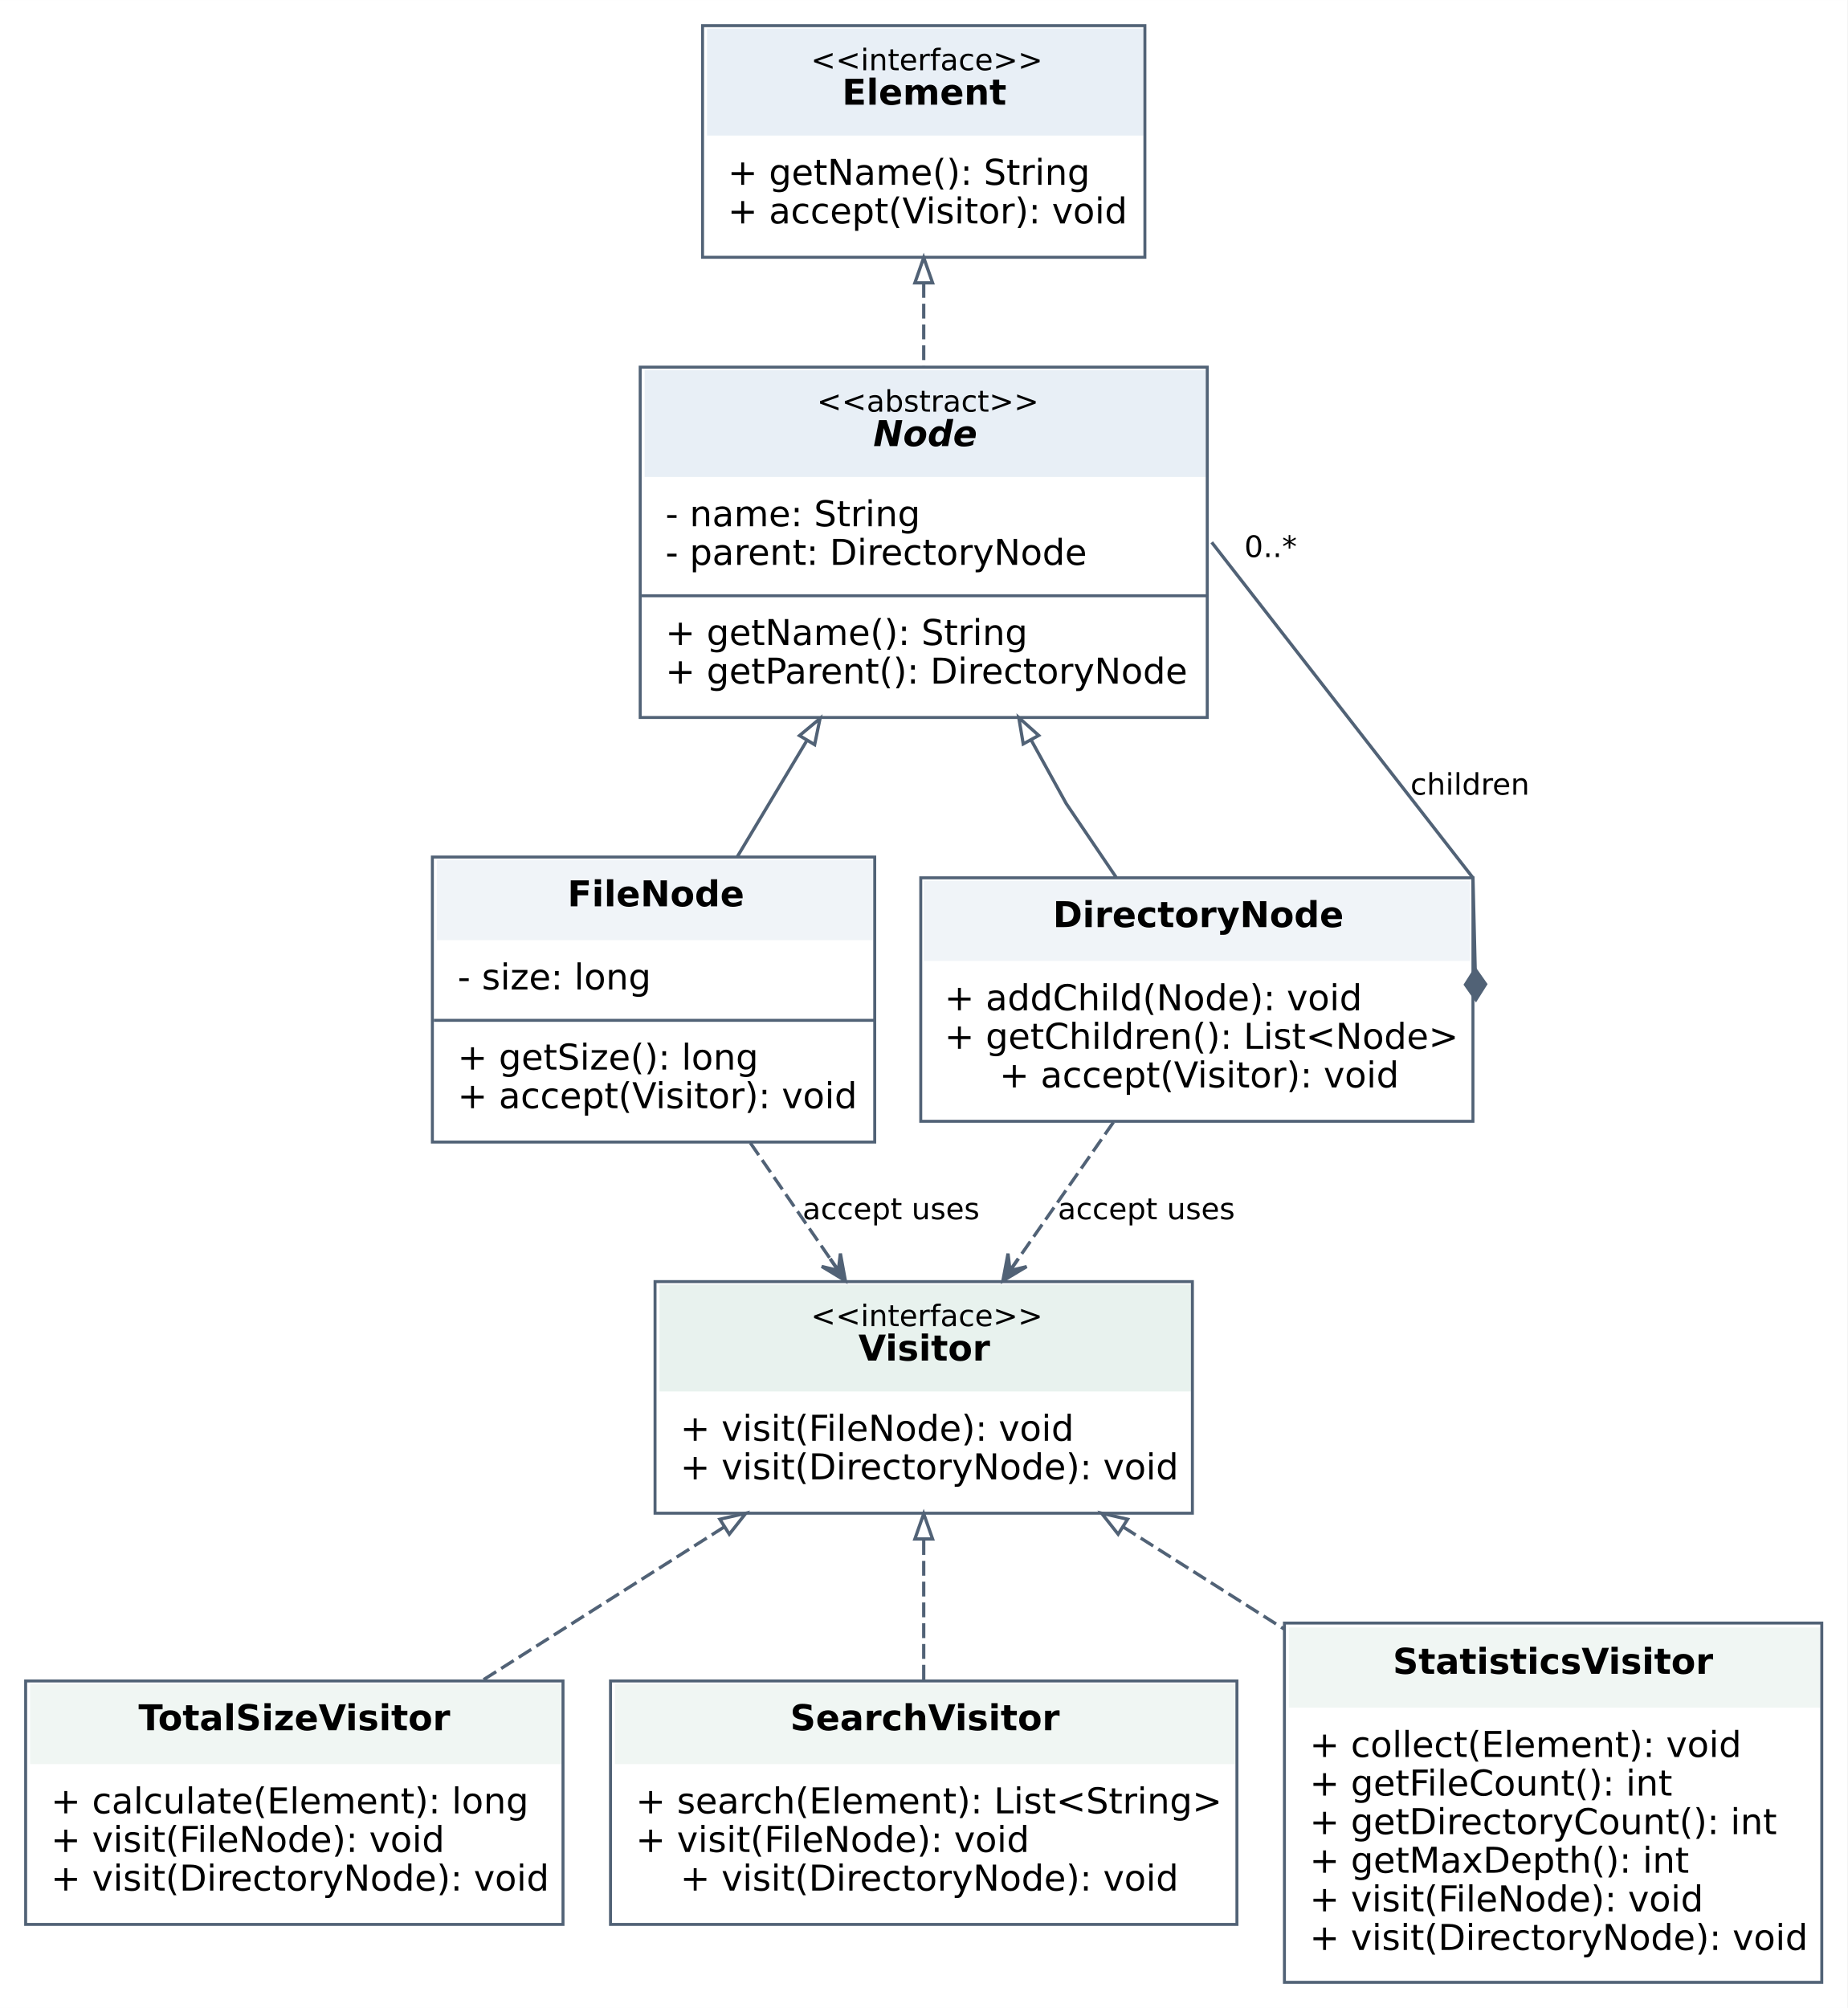
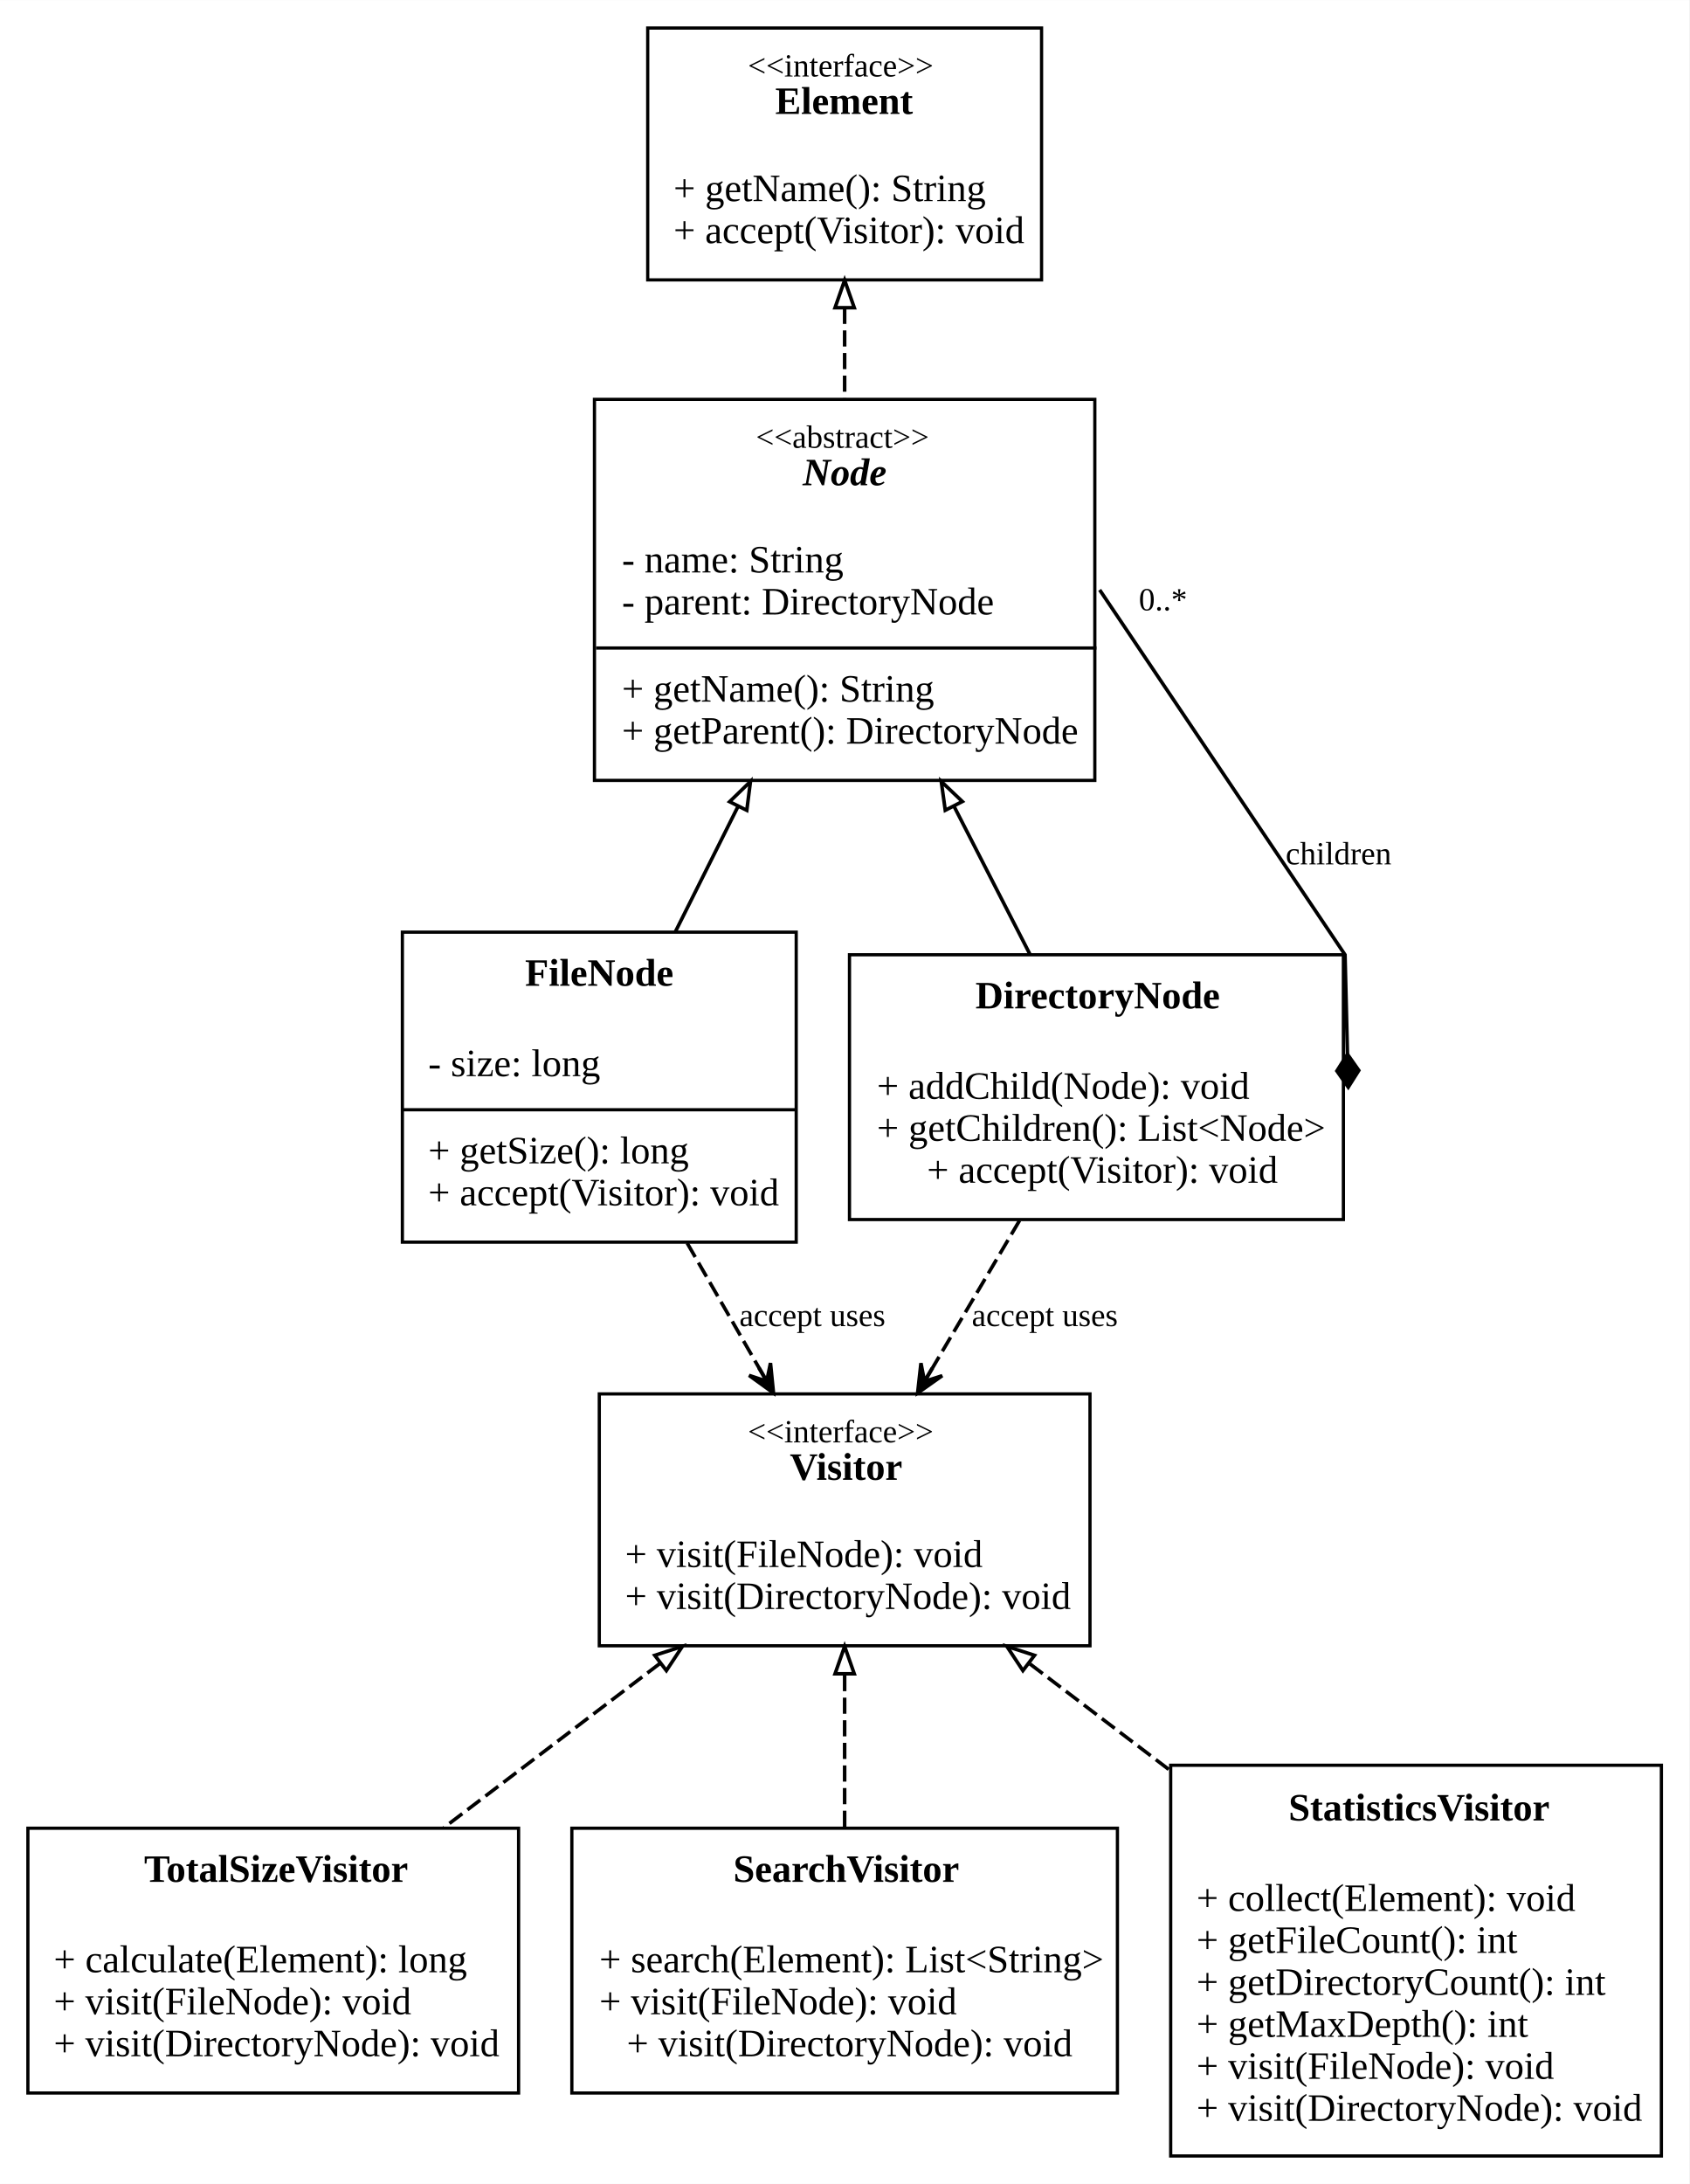
- <svg xmlns="http://www.w3.org/2000/svg" width="622pt" height="676pt" viewBox="0.00 0.00 622.28 676.28">
+ <svg xmlns="http://www.w3.org/2000/svg" width="523pt" height="676pt" viewBox="0.00 0.00 523.28 676.28">
  <g id="graph0" class="graph" transform="scale(1 1) rotate(0) translate(8.64 667.64)">
-     <polygon fill="white" stroke="transparent" points="-8.64,8.64 -8.64,-667.64 613.64,-667.64 613.64,8.64 -8.64,8.64" />
+     <polygon fill="white" stroke="transparent" points="-8.64,8.64 -8.64,-667.64 514.64,-667.64 514.64,8.64 -8.64,8.64" />
    <g id="edge1" class="edge">
-       <path fill="none" stroke="#516276" stroke-width="1.1" stroke-dasharray="5,2" d="M302.5,-572.36C302.5,-563.27 302.5,-553.62 302.5,-544.21" />
-       <polygon fill="none" stroke="#516276" stroke-width="1.1" points="299.53,-572.39 302.5,-580.89 305.48,-572.39 299.53,-572.39" />
+       <path fill="none" stroke="#000000" stroke-width="1.1" stroke-dasharray="5,2" d="M253,-572.36C253,-563.27 253,-553.62 253,-544.21" />
+       <polygon fill="none" stroke="#000000" stroke-width="1.1" points="250.03,-572.39 253,-580.89 255.98,-572.39 250.03,-572.39" />
    </g>
    <g id="edge2" class="edge">
-       <path fill="none" stroke="#516276" stroke-width="1.1" d="M263,-418.01C255.15,-404.92 247.07,-391.42 239.7,-379.1" />
-       <polygon fill="none" stroke="#516276" stroke-width="1.1" points="260.66,-419.9 267.58,-425.67 265.76,-416.85 260.66,-419.9" />
+       <path fill="none" stroke="#000000" stroke-width="1.1" d="M220.01,-418.01C213.46,-404.92 206.71,-391.42 200.55,-379.1" />
+       <polygon fill="none" stroke="#000000" stroke-width="1.1" points="217.37,-419.4 223.83,-425.67 222.69,-416.73 217.37,-419.4" />
    </g>
    <g id="edge3" class="edge">
-       <path fill="none" stroke="#516276" stroke-width="1.1" d="M338.69,-418.4C345.48,-406.09 350.5,-397 350.5,-397 350.5,-397 358.33,-385.43 367.39,-372.06" />
-       <polygon fill="none" stroke="#516276" stroke-width="1.1" points="336.02,-417.09 334.52,-425.97 341.23,-419.96 336.02,-417.09" />
+       <path fill="none" stroke="#000000" stroke-width="1.1" d="M286.85,-418.04C294.88,-402.38 303.22,-386.14 310.45,-372.05" />
+       <polygon fill="none" stroke="#000000" stroke-width="1.1" points="284.17,-416.75 282.93,-425.67 289.46,-419.46 284.17,-416.75" />
    </g>
    <g id="edge5" class="edge">
-       <path fill="none" stroke="#516276" stroke-width="1.1" stroke-dasharray="5,2" d="M244.1,-282.72C252.88,-269.98 262.36,-256.23 271.08,-243.58" />
-       <polygon fill="#516276" stroke="#516276" stroke-width="1.1" points="276.11,-236.28 274.43,-245.45 273.74,-239.81 271.33,-243.31 271.28,-243.28 271.24,-243.25 273.66,-239.75 268.14,-241.11 276.11,-236.28 276.11,-236.28" />
-       <text text-anchor="middle" x="291.5" y="-257" font-family="DejaVu Sans" font-size="10.00">accept uses</text>
+       <path fill="none" stroke="#000000" stroke-width="1.1" stroke-dasharray="5,2" d="M204.22,-282.72C211.49,-270.1 219.33,-256.48 226.55,-243.94" />
+       <polygon fill="#000000" stroke="#000000" stroke-width="1.1" points="230.96,-236.28 230.03,-245.56 228.88,-239.99 226.76,-243.67 226.72,-243.65 226.67,-243.62 228.8,-239.94 223.4,-241.74 230.96,-236.28 230.96,-236.28" />
+       <text text-anchor="middle" x="243" y="-257" font-family="Times New Roman" font-size="10.00">accept uses</text>
    </g>
    <g id="edge4" class="edge">
-       <path fill="none" stroke="#516276" stroke-width="1.1" d="M488.25,-341.35C487.95,-353.49 487.5,-372 487.5,-372 487.5,-372 399.5,-485 399.5,-485" />
-       <polygon fill="#516276" stroke="#516276" stroke-width="1.1" points="488.25,-341.2 484.98,-336.02 488.5,-331 491.77,-336.18 488.25,-341.2" />
-       <text text-anchor="middle" x="486.5" y="-400" font-family="DejaVu Sans" font-size="10.00">children</text>
-       <text text-anchor="middle" x="419.35" y="-480.03" font-family="DejaVu Sans" font-size="10.00">0..*</text>
+       <path fill="none" stroke="#000000" stroke-width="1.1" d="M408.75,-341.35C408.45,-353.49 408,-372 408,-372 408,-372 332,-485 332,-485" />
+       <polygon fill="#000000" stroke="#000000" stroke-width="1.1" points="408.75,-341.2 405.48,-336.02 409,-331 412.27,-336.18 408.75,-341.2" />
+       <text text-anchor="middle" x="406" y="-400" font-family="Times New Roman" font-size="10.00">children</text>
+       <text text-anchor="middle" x="351.63" y="-478.66" font-family="Times New Roman" font-size="10.00">0..*</text>
    </g>
    <g id="edge6" class="edge">
-       <path fill="none" stroke="#516276" stroke-width="1.1" stroke-dasharray="5,2" d="M366.4,-289.68C356.22,-275.08 344.67,-258.5 334.21,-243.49" />
-       <polygon fill="#516276" stroke="#516276" stroke-width="1.1" points="329.17,-236.27 337.17,-241.05 331.64,-239.73 334.07,-243.21 334.03,-243.24 333.99,-243.27 331.56,-239.78 330.89,-245.43 329.17,-236.27 329.17,-236.27" />
-       <text text-anchor="middle" x="377.5" y="-257" font-family="DejaVu Sans" font-size="10.00">accept uses</text>
+       <path fill="none" stroke="#000000" stroke-width="1.1" stroke-dasharray="5,2" d="M307.17,-289.68C298.63,-275.22 288.93,-258.8 280.13,-243.9" />
+       <polygon fill="#000000" stroke="#000000" stroke-width="1.1" points="275.61,-236.27 283.23,-241.64 277.82,-239.9 279.98,-243.56 279.94,-243.59 279.89,-243.61 277.73,-239.95 276.64,-245.53 275.61,-236.27 275.61,-236.27" />
+       <text text-anchor="middle" x="315" y="-257" font-family="Times New Roman" font-size="10.00">accept uses</text>
    </g>
    <g id="edge7" class="edge">
-       <path fill="none" stroke="#516276" stroke-width="1.1" stroke-dasharray="5,2" d="M235.32,-153.38C209.16,-136.78 179.34,-117.86 153.58,-101.52" />
-       <polygon fill="none" stroke="#516276" stroke-width="1.1" points="233.83,-155.96 242.6,-158 237.02,-150.93 233.83,-155.96" />
+       <path fill="none" stroke="#000000" stroke-width="1.1" stroke-dasharray="5,2" d="M195.87,-152.59C174.34,-136.23 149.96,-117.71 128.84,-101.66" />
+       <polygon fill="none" stroke="#000000" stroke-width="1.1" points="194.18,-155.04 202.75,-157.82 197.78,-150.31 194.18,-155.04" />
    </g>
    <g id="edge8" class="edge">
-       <path fill="none" stroke="#516276" stroke-width="1.1" stroke-dasharray="5,2" d="M302.5,-148.94C302.5,-133.51 302.5,-116.52 302.5,-101.66" />
-       <polygon fill="none" stroke="#516276" stroke-width="1.1" points="299.53,-149.32 302.5,-157.82 305.48,-149.32 299.53,-149.32" />
+       <path fill="none" stroke="#000000" stroke-width="1.1" stroke-dasharray="5,2" d="M253,-148.94C253,-133.51 253,-116.52 253,-101.66" />
+       <polygon fill="none" stroke="#000000" stroke-width="1.1" points="250.03,-149.32 253,-157.82 255.98,-149.32 250.03,-149.32" />
    </g>
    <g id="edge9" class="edge">
-       <path fill="none" stroke="#516276" stroke-width="1.1" stroke-dasharray="5,2" d="M369.67,-153.38C386.88,-142.46 405.68,-130.54 423.86,-119" />
-       <polygon fill="none" stroke="#516276" stroke-width="1.1" points="367.98,-150.93 362.4,-158 371.17,-155.96 367.98,-150.93" />
+       <path fill="none" stroke="#000000" stroke-width="1.1" stroke-dasharray="5,2" d="M310.38,-152.4C324.24,-141.87 339.27,-130.45 353.84,-119.38" />
+       <polygon fill="none" stroke="#000000" stroke-width="1.1" points="308.22,-150.31 303.25,-157.82 311.82,-155.04 308.22,-150.31" />
    </g>
    <g id="node1" class="node">
-       <polygon fill="#e8eff6" stroke="transparent" points="229.5,-622 229.5,-658 376.5,-658 376.5,-622 229.5,-622" />
-       <text text-anchor="start" x="264.5" y="-644" font-family="DejaVu Sans" font-size="10.00">&lt;&lt;interface&gt;&gt;</text>
-       <text text-anchor="start" x="275" y="-632.4" font-family="DejaVu Sans" font-weight="bold" font-size="12.00">Element</text>
-       <text text-anchor="start" x="236.5" y="-605.4" font-family="DejaVu Sans" font-size="12.00">+ getName(): String</text>
-       <text text-anchor="start" x="236.5" y="-592.4" font-family="DejaVu Sans" font-size="12.00">+ accept(Visitor): void</text>
-       <polygon fill="none" stroke="#516276" points="228,-581 228,-659 377,-659 377,-581 228,-581" />
+       <polygon fill="white" stroke="transparent" points="193,-622 193,-658 313,-658 313,-622 193,-622" />
+       <text text-anchor="start" x="223" y="-644" font-family="Times New Roman" font-size="10.00">&lt;&lt;interface&gt;&gt;</text>
+       <text text-anchor="start" x="231.5" y="-632.4" font-family="Times New Roman" font-weight="bold" font-size="12.00">Element</text>
+       <text text-anchor="start" x="200" y="-605.4" font-family="Times New Roman" font-size="12.00">+ getName(): String</text>
+       <text text-anchor="start" x="200" y="-592.4" font-family="Times New Roman" font-size="12.00">+ accept(Visitor): void</text>
+       <polygon fill="none" stroke="#000000" points="192,-581 192,-659 314,-659 314,-581 192,-581" />
    </g>
    <g id="node2" class="node">
-       <polygon fill="#e8eff6" stroke="transparent" points="208.5,-507 208.5,-543 397.5,-543 397.5,-507 208.5,-507" />
-       <text text-anchor="start" x="266.5" y="-529" font-family="DejaVu Sans" font-size="10.00">&lt;&lt;abstract&gt;&gt;</text>
-       <text text-anchor="start" x="285.5" y="-517.4" font-family="DejaVu Sans" font-weight="bold" font-style="italic" font-size="12.00">Node</text>
-       <text text-anchor="start" x="215.5" y="-490.4" font-family="DejaVu Sans" font-size="12.00">- name: String</text>
-       <text text-anchor="start" x="215.5" y="-477.4" font-family="DejaVu Sans" font-size="12.00">- parent: DirectoryNode</text>
-       <text text-anchor="start" x="215.5" y="-450.4" font-family="DejaVu Sans" font-size="12.00">+ getName(): String</text>
-       <text text-anchor="start" x="215.5" y="-437.4" font-family="DejaVu Sans" font-size="12.00">+ getParent(): DirectoryNode</text>
-       <polygon fill="#516276" stroke="#516276" points="207.5,-467 207.5,-467 398.5,-467 398.5,-467 207.5,-467" />
-       <polygon fill="none" stroke="#516276" points="207,-426 207,-544 398,-544 398,-426 207,-426" />
+       <polygon fill="white" stroke="transparent" points="177,-507 177,-543 330,-543 330,-507 177,-507" />
+       <text text-anchor="start" x="225.5" y="-529" font-family="Times New Roman" font-size="10.00">&lt;&lt;abstract&gt;&gt;</text>
+       <text text-anchor="start" x="240" y="-517.4" font-family="Times New Roman" font-weight="bold" font-style="italic" font-size="12.00">Node</text>
+       <text text-anchor="start" x="184" y="-490.4" font-family="Times New Roman" font-size="12.00">- name: String</text>
+       <text text-anchor="start" x="184" y="-477.4" font-family="Times New Roman" font-size="12.00">- parent: DirectoryNode</text>
+       <text text-anchor="start" x="184" y="-450.4" font-family="Times New Roman" font-size="12.00">+ getName(): String</text>
+       <text text-anchor="start" x="184" y="-437.4" font-family="Times New Roman" font-size="12.00">+ getParent(): DirectoryNode</text>
+       <polygon fill="#000000" stroke="#000000" points="176,-467 176,-467 331,-467 331,-467 176,-467" />
+       <polygon fill="none" stroke="#000000" points="175.5,-426 175.5,-544 330.5,-544 330.5,-426 175.5,-426" />
    </g>
    <g id="node3" class="node">
-       <polygon fill="#f0f4f8" stroke="transparent" points="138.5,-351 138.5,-378 285.5,-378 285.5,-351 138.5,-351" />
-       <text text-anchor="start" x="182.5" y="-362.4" font-family="DejaVu Sans" font-weight="bold" font-size="12.00">FileNode</text>
-       <text text-anchor="start" x="145.5" y="-334.4" font-family="DejaVu Sans" font-size="12.00">- size: long</text>
-       <text text-anchor="start" x="145.5" y="-307.4" font-family="DejaVu Sans" font-size="12.00">+ getSize(): long</text>
-       <text text-anchor="start" x="145.5" y="-294.4" font-family="DejaVu Sans" font-size="12.00">+ accept(Visitor): void</text>
-       <polygon fill="#516276" stroke="#516276" points="137.5,-324 137.5,-324 286.5,-324 286.5,-324 137.5,-324" />
-       <polygon fill="none" stroke="#516276" points="137,-283 137,-379 286,-379 286,-283 137,-283" />
+       <polygon fill="white" stroke="transparent" points="117,-351 117,-378 237,-378 237,-351 117,-351" />
+       <text text-anchor="start" x="154" y="-362.4" font-family="Times New Roman" font-weight="bold" font-size="12.00">FileNode</text>
+       <text text-anchor="start" x="124" y="-334.4" font-family="Times New Roman" font-size="12.00">- size: long</text>
+       <text text-anchor="start" x="124" y="-307.4" font-family="Times New Roman" font-size="12.00">+ getSize(): long</text>
+       <text text-anchor="start" x="124" y="-294.4" font-family="Times New Roman" font-size="12.00">+ accept(Visitor): void</text>
+       <polygon fill="#000000" stroke="#000000" points="116,-324 116,-324 238,-324 238,-324 116,-324" />
+       <polygon fill="none" stroke="#000000" points="116,-283 116,-379 238,-379 238,-283 116,-283" />
    </g>
    <g id="node4" class="node">
-       <polygon fill="#f0f4f8" stroke="transparent" points="302.5,-344 302.5,-371 486.5,-371 486.5,-344 302.5,-344" />
-       <text text-anchor="start" x="346" y="-355.4" font-family="DejaVu Sans" font-weight="bold" font-size="12.00">DirectoryNode</text>
-       <text text-anchor="start" x="309.5" y="-327.4" font-family="DejaVu Sans" font-size="12.00">+ addChild(Node): void</text>
-       <text text-anchor="start" x="309.5" y="-314.4" font-family="DejaVu Sans" font-size="12.00">+ getChildren(): List&lt;Node&gt;</text>
-       <text text-anchor="start" x="328" y="-301.4" font-family="DejaVu Sans" font-size="12.00">+ accept(Visitor): void</text>
-       <polygon fill="none" stroke="#516276" points="301.5,-290 301.5,-372 487.5,-372 487.5,-290 301.5,-290" />
+       <polygon fill="white" stroke="transparent" points="256,-344 256,-371 407,-371 407,-344 256,-344" />
+       <text text-anchor="start" x="293.5" y="-355.4" font-family="Times New Roman" font-weight="bold" font-size="12.00">DirectoryNode</text>
+       <text text-anchor="start" x="263" y="-327.4" font-family="Times New Roman" font-size="12.00">+ addChild(Node): void</text>
+       <text text-anchor="start" x="263" y="-314.4" font-family="Times New Roman" font-size="12.00">+ getChildren(): List&lt;Node&gt;</text>
+       <text text-anchor="start" x="278.5" y="-301.4" font-family="Times New Roman" font-size="12.00">+ accept(Visitor): void</text>
+       <polygon fill="none" stroke="#000000" points="254.5,-290 254.5,-372 407.5,-372 407.5,-290 254.5,-290" />
    </g>
    <g id="node5" class="node">
-       <polygon fill="#e8f2ee" stroke="transparent" points="213.5,-199 213.5,-235 392.5,-235 392.5,-199 213.5,-199" />
-       <text text-anchor="start" x="264.5" y="-221" font-family="DejaVu Sans" font-size="10.00">&lt;&lt;interface&gt;&gt;</text>
-       <text text-anchor="start" x="280.5" y="-209.4" font-family="DejaVu Sans" font-weight="bold" font-size="12.00">Visitor</text>
-       <text text-anchor="start" x="220.5" y="-182.4" font-family="DejaVu Sans" font-size="12.00">+ visit(FileNode): void</text>
-       <text text-anchor="start" x="220.5" y="-169.4" font-family="DejaVu Sans" font-size="12.00">+ visit(DirectoryNode): void</text>
-       <polygon fill="none" stroke="#516276" points="212,-158 212,-236 393,-236 393,-158 212,-158" />
+       <polygon fill="white" stroke="transparent" points="178,-199 178,-235 328,-235 328,-199 178,-199" />
+       <text text-anchor="start" x="223" y="-221" font-family="Times New Roman" font-size="10.00">&lt;&lt;interface&gt;&gt;</text>
+       <text text-anchor="start" x="236" y="-209.4" font-family="Times New Roman" font-weight="bold" font-size="12.00">Visitor</text>
+       <text text-anchor="start" x="185" y="-182.4" font-family="Times New Roman" font-size="12.00">+ visit(FileNode): void</text>
+       <text text-anchor="start" x="185" y="-169.4" font-family="Times New Roman" font-size="12.00">+ visit(DirectoryNode): void</text>
+       <polygon fill="none" stroke="#000000" points="177,-158 177,-236 329,-236 329,-158 177,-158" />
    </g>
    <g id="node6" class="node">
-       <polygon fill="#f0f6f3" stroke="transparent" points="1.5,-73.5 1.5,-100.5 180.5,-100.5 180.5,-73.5 1.5,-73.5" />
-       <text text-anchor="start" x="38" y="-84.9" font-family="DejaVu Sans" font-weight="bold" font-size="12.00">TotalSizeVisitor</text>
-       <text text-anchor="start" x="8.5" y="-56.9" font-family="DejaVu Sans" font-size="12.00">+ calculate(Element): long</text>
-       <text text-anchor="start" x="8.5" y="-43.9" font-family="DejaVu Sans" font-size="12.00">+ visit(FileNode): void</text>
-       <text text-anchor="start" x="8.5" y="-30.9" font-family="DejaVu Sans" font-size="12.00">+ visit(DirectoryNode): void</text>
-       <polygon fill="none" stroke="#516276" points="0,-19.5 0,-101.5 181,-101.5 181,-19.5 0,-19.5" />
+       <polygon fill="white" stroke="transparent" points="1,-73.5 1,-100.5 151,-100.5 151,-73.5 1,-73.5" />
+       <text text-anchor="start" x="36" y="-84.9" font-family="Times New Roman" font-weight="bold" font-size="12.00">TotalSizeVisitor</text>
+       <text text-anchor="start" x="8" y="-56.9" font-family="Times New Roman" font-size="12.00">+ calculate(Element): long</text>
+       <text text-anchor="start" x="8" y="-43.9" font-family="Times New Roman" font-size="12.00">+ visit(FileNode): void</text>
+       <text text-anchor="start" x="8" y="-30.9" font-family="Times New Roman" font-size="12.00">+ visit(DirectoryNode): void</text>
+       <polygon fill="none" stroke="#000000" points="0,-19.5 0,-101.5 152,-101.5 152,-19.5 0,-19.5" />
    </g>
    <g id="node7" class="node">
-       <polygon fill="#f0f6f3" stroke="transparent" points="198.5,-73.5 198.5,-100.5 407.5,-100.5 407.5,-73.5 198.5,-73.5" />
-       <text text-anchor="start" x="257.5" y="-84.9" font-family="DejaVu Sans" font-weight="bold" font-size="12.00">SearchVisitor</text>
-       <text text-anchor="start" x="205.5" y="-56.9" font-family="DejaVu Sans" font-size="12.00">+ search(Element): List&lt;String&gt;</text>
-       <text text-anchor="start" x="205.5" y="-43.9" font-family="DejaVu Sans" font-size="12.00">+ visit(FileNode): void</text>
-       <text text-anchor="start" x="220.5" y="-30.9" font-family="DejaVu Sans" font-size="12.00">+ visit(DirectoryNode): void</text>
-       <polygon fill="none" stroke="#516276" points="197,-19.5 197,-101.5 408,-101.5 408,-19.5 197,-19.5" />
+       <polygon fill="white" stroke="transparent" points="170,-73.5 170,-100.5 337,-100.5 337,-73.5 170,-73.5" />
+       <text text-anchor="start" x="218.5" y="-84.9" font-family="Times New Roman" font-weight="bold" font-size="12.00">SearchVisitor</text>
+       <text text-anchor="start" x="177" y="-56.9" font-family="Times New Roman" font-size="12.00">+ search(Element): List&lt;String&gt;</text>
+       <text text-anchor="start" x="177" y="-43.9" font-family="Times New Roman" font-size="12.00">+ visit(FileNode): void</text>
+       <text text-anchor="start" x="185.5" y="-30.9" font-family="Times New Roman" font-size="12.00">+ visit(DirectoryNode): void</text>
+       <polygon fill="none" stroke="#000000" points="168.5,-19.5 168.5,-101.5 337.5,-101.5 337.5,-19.5 168.5,-19.5" />
    </g>
    <g id="node8" class="node">
-       <polygon fill="#f0f6f3" stroke="transparent" points="425.5,-92.5 425.5,-119.5 604.5,-119.5 604.5,-92.5 425.5,-92.5" />
-       <text text-anchor="start" x="460.5" y="-103.9" font-family="DejaVu Sans" font-weight="bold" font-size="12.00">StatisticsVisitor</text>
-       <text text-anchor="start" x="432.5" y="-75.9" font-family="DejaVu Sans" font-size="12.00">+ collect(Element): void</text>
-       <text text-anchor="start" x="432.5" y="-62.9" font-family="DejaVu Sans" font-size="12.00">+ getFileCount(): int</text>
-       <text text-anchor="start" x="432.5" y="-49.9" font-family="DejaVu Sans" font-size="12.00">+ getDirectoryCount(): int</text>
-       <text text-anchor="start" x="432.5" y="-36.9" font-family="DejaVu Sans" font-size="12.00">+ getMaxDepth(): int</text>
-       <text text-anchor="start" x="432.5" y="-23.9" font-family="DejaVu Sans" font-size="12.00">+ visit(FileNode): void</text>
-       <text text-anchor="start" x="432.5" y="-10.9" font-family="DejaVu Sans" font-size="12.00">+ visit(DirectoryNode): void</text>
-       <polygon fill="none" stroke="#516276" points="424,0 424,-121 605,-121 605,0 424,0" />
+       <polygon fill="white" stroke="transparent" points="355,-92.5 355,-119.5 505,-119.5 505,-92.5 355,-92.5" />
+       <text text-anchor="start" x="390.5" y="-103.9" font-family="Times New Roman" font-weight="bold" font-size="12.00">StatisticsVisitor</text>
+       <text text-anchor="start" x="362" y="-75.9" font-family="Times New Roman" font-size="12.00">+ collect(Element): void</text>
+       <text text-anchor="start" x="362" y="-62.9" font-family="Times New Roman" font-size="12.00">+ getFileCount(): int</text>
+       <text text-anchor="start" x="362" y="-49.9" font-family="Times New Roman" font-size="12.00">+ getDirectoryCount(): int</text>
+       <text text-anchor="start" x="362" y="-36.9" font-family="Times New Roman" font-size="12.00">+ getMaxDepth(): int</text>
+       <text text-anchor="start" x="362" y="-23.9" font-family="Times New Roman" font-size="12.00">+ visit(FileNode): void</text>
+       <text text-anchor="start" x="362" y="-10.9" font-family="Times New Roman" font-size="12.00">+ visit(DirectoryNode): void</text>
+       <polygon fill="none" stroke="#000000" points="354,0 354,-121 506,-121 506,0 354,0" />
    </g>
  </g>
</svg>
